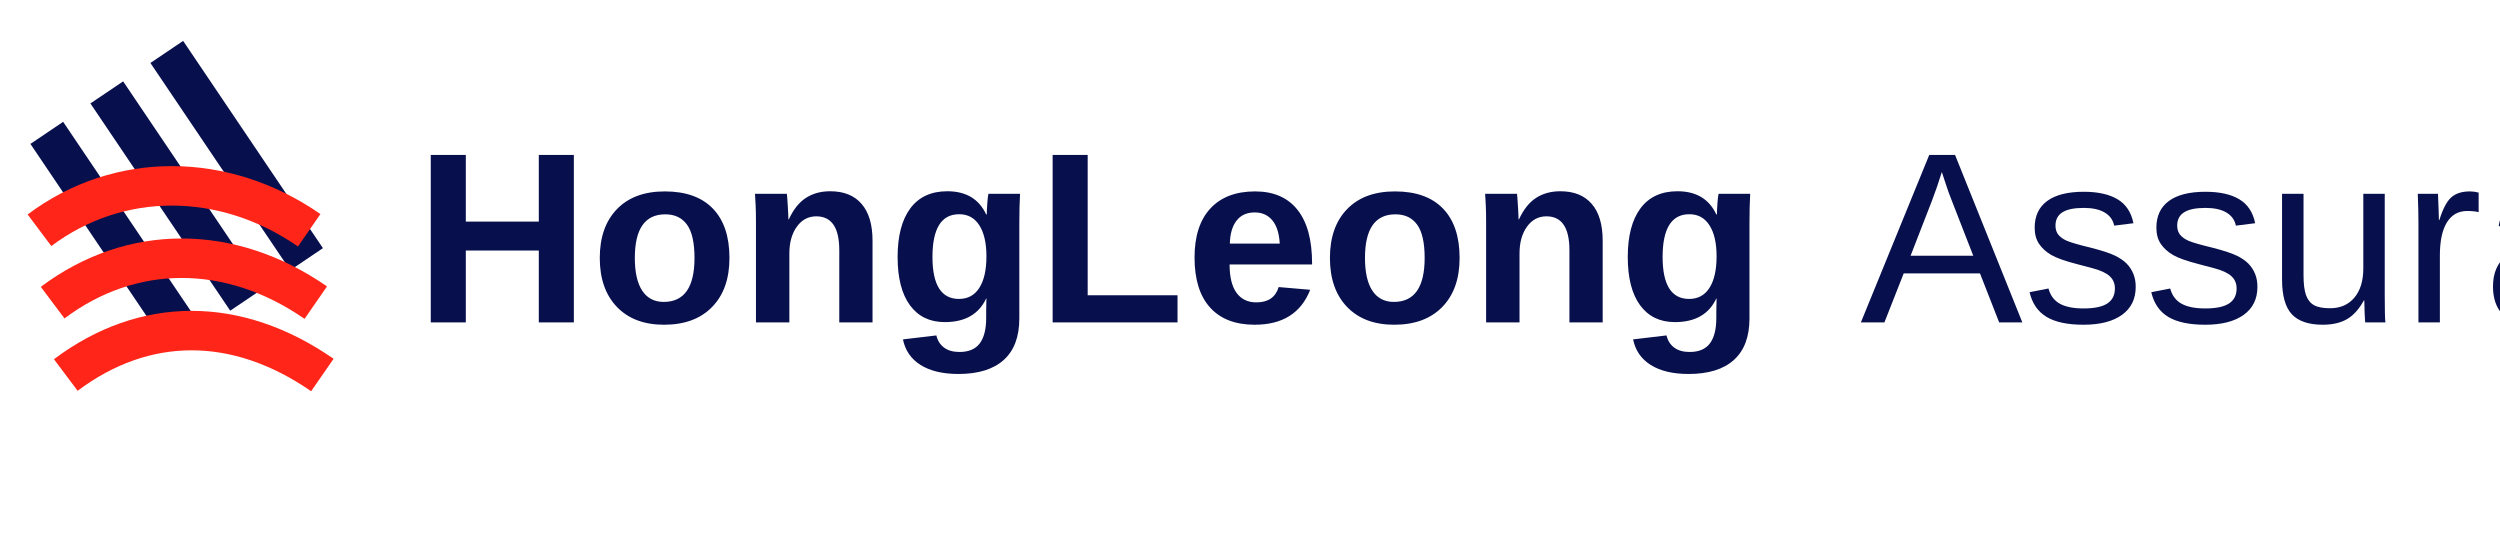
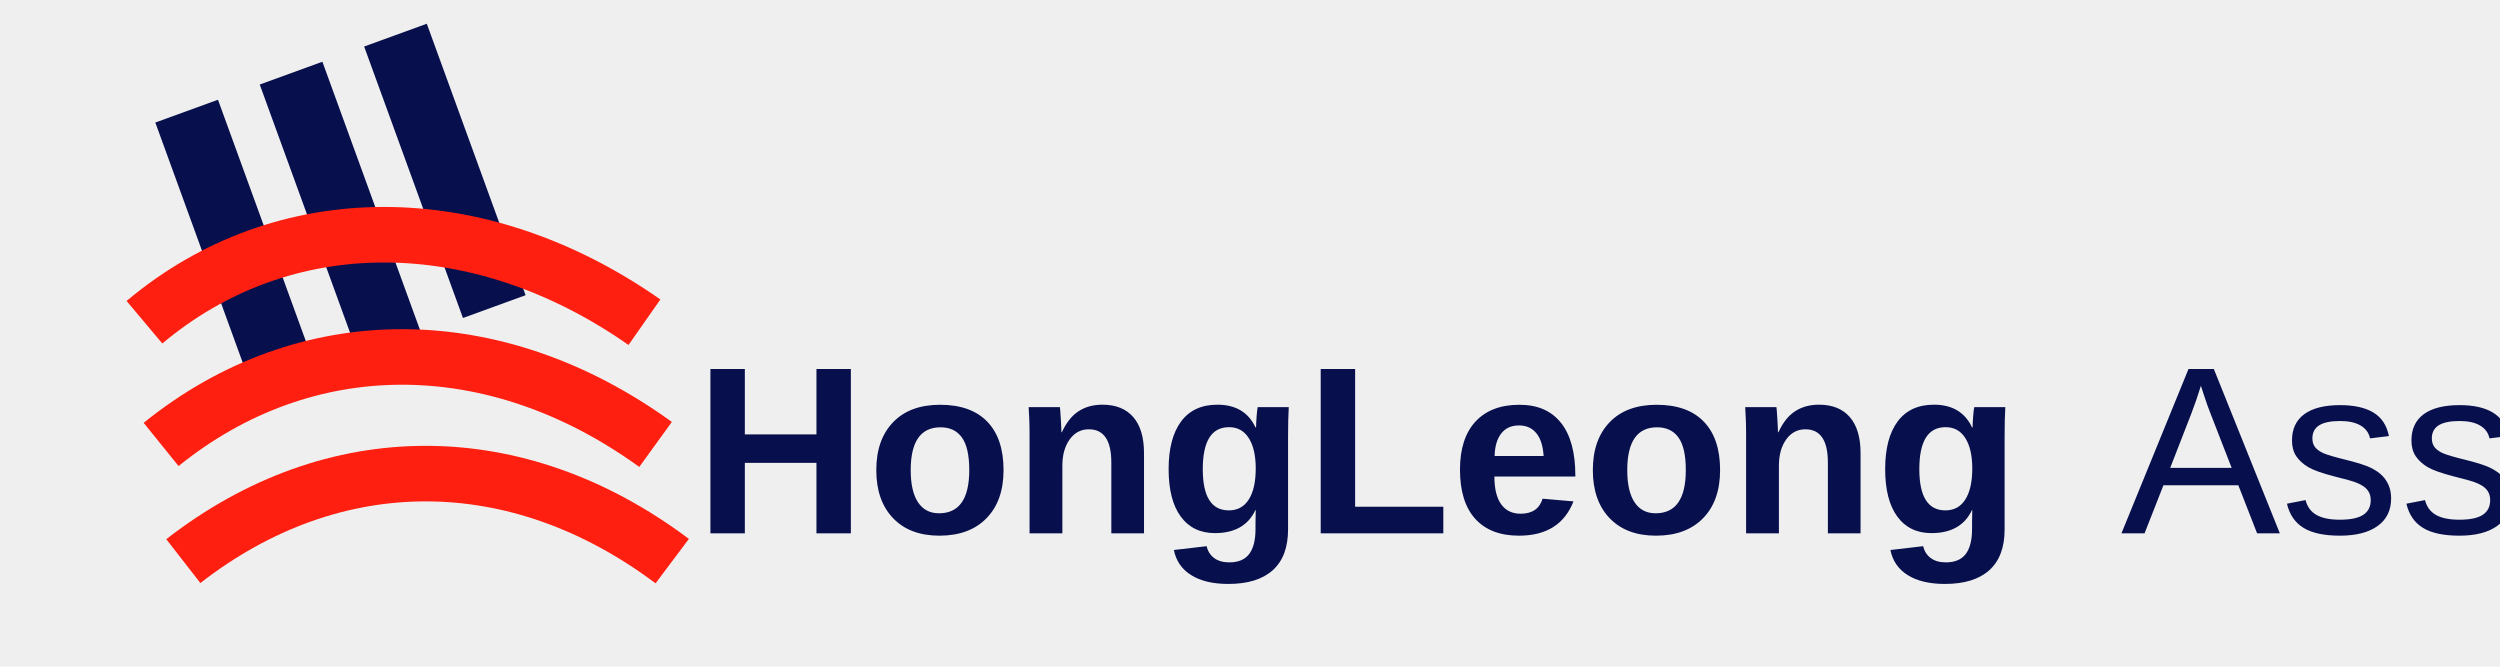
- <svg xmlns="http://www.w3.org/2000/svg" viewBox="0 0 760 170" role="img" aria-label="HongLeong Assurance">
-   <g transform="translate(2 8)">
-     <g transform="translate(0 0)">
-       <g transform="translate(4 2) rotate(-34 56 44)">
-         <rect x="18" y="6" width="12" height="76" fill="#07104d" />
-         <rect x="40" y="6" width="12" height="76" fill="#07104d" />
-         <rect x="62" y="6" width="12" height="76" fill="#07104d" />
-       </g>
-       <path d="M10 62 C34 44, 66 44, 92 62" fill="none" stroke="#ff2619" stroke-width="12" />
-       <path d="M14 84 C38 66, 68 66, 94 84" fill="none" stroke="#ff2619" stroke-width="12" />
-       <path d="M18 106 C42 88, 70 88, 96 106" fill="none" stroke="#ff2619" stroke-width="12" />
+ <svg xmlns="http://www.w3.org/2000/svg" viewBox="0 0 900 240" role="img" aria-label="HongLeong Assurance">
+   <rect width="900" height="240" fill="#efefef" />
+   <g transform="translate(30 18)">
+     <g transform="rotate(-20 110 70)">
+       <rect x="46" y="0" width="24" height="104" fill="#07104d" />
+       <rect x="86" y="0" width="24" height="104" fill="#07104d" />
+       <rect x="126" y="0" width="24" height="104" fill="#07104d" />
    </g>
+     <path d="M22 98 C72 56, 142 56, 202 98" fill="none" stroke="#ff1f10" stroke-width="20" />
+     <path d="M28 142 C80 100, 148 100, 206 142" fill="none" stroke="#ff1f10" stroke-width="20" />
+     <path d="M36 184 C90 142, 156 142, 212 184" fill="none" stroke="#ff1f10" stroke-width="20" />
  </g>
-   <text x="126" y="98" font-family="Arial, Helvetica, sans-serif" font-size="74" fill="#07104d">
+   <text x="250" y="192" font-family="Arial, Helvetica, sans-serif" font-size="86" fill="#07104d">
    <tspan font-weight="700">HongLeong</tspan>
-     <tspan dx="8" font-weight="400">Assurance</tspan>
+     <tspan dx="12" font-weight="400">Assurance</tspan>
  </text>
</svg>
